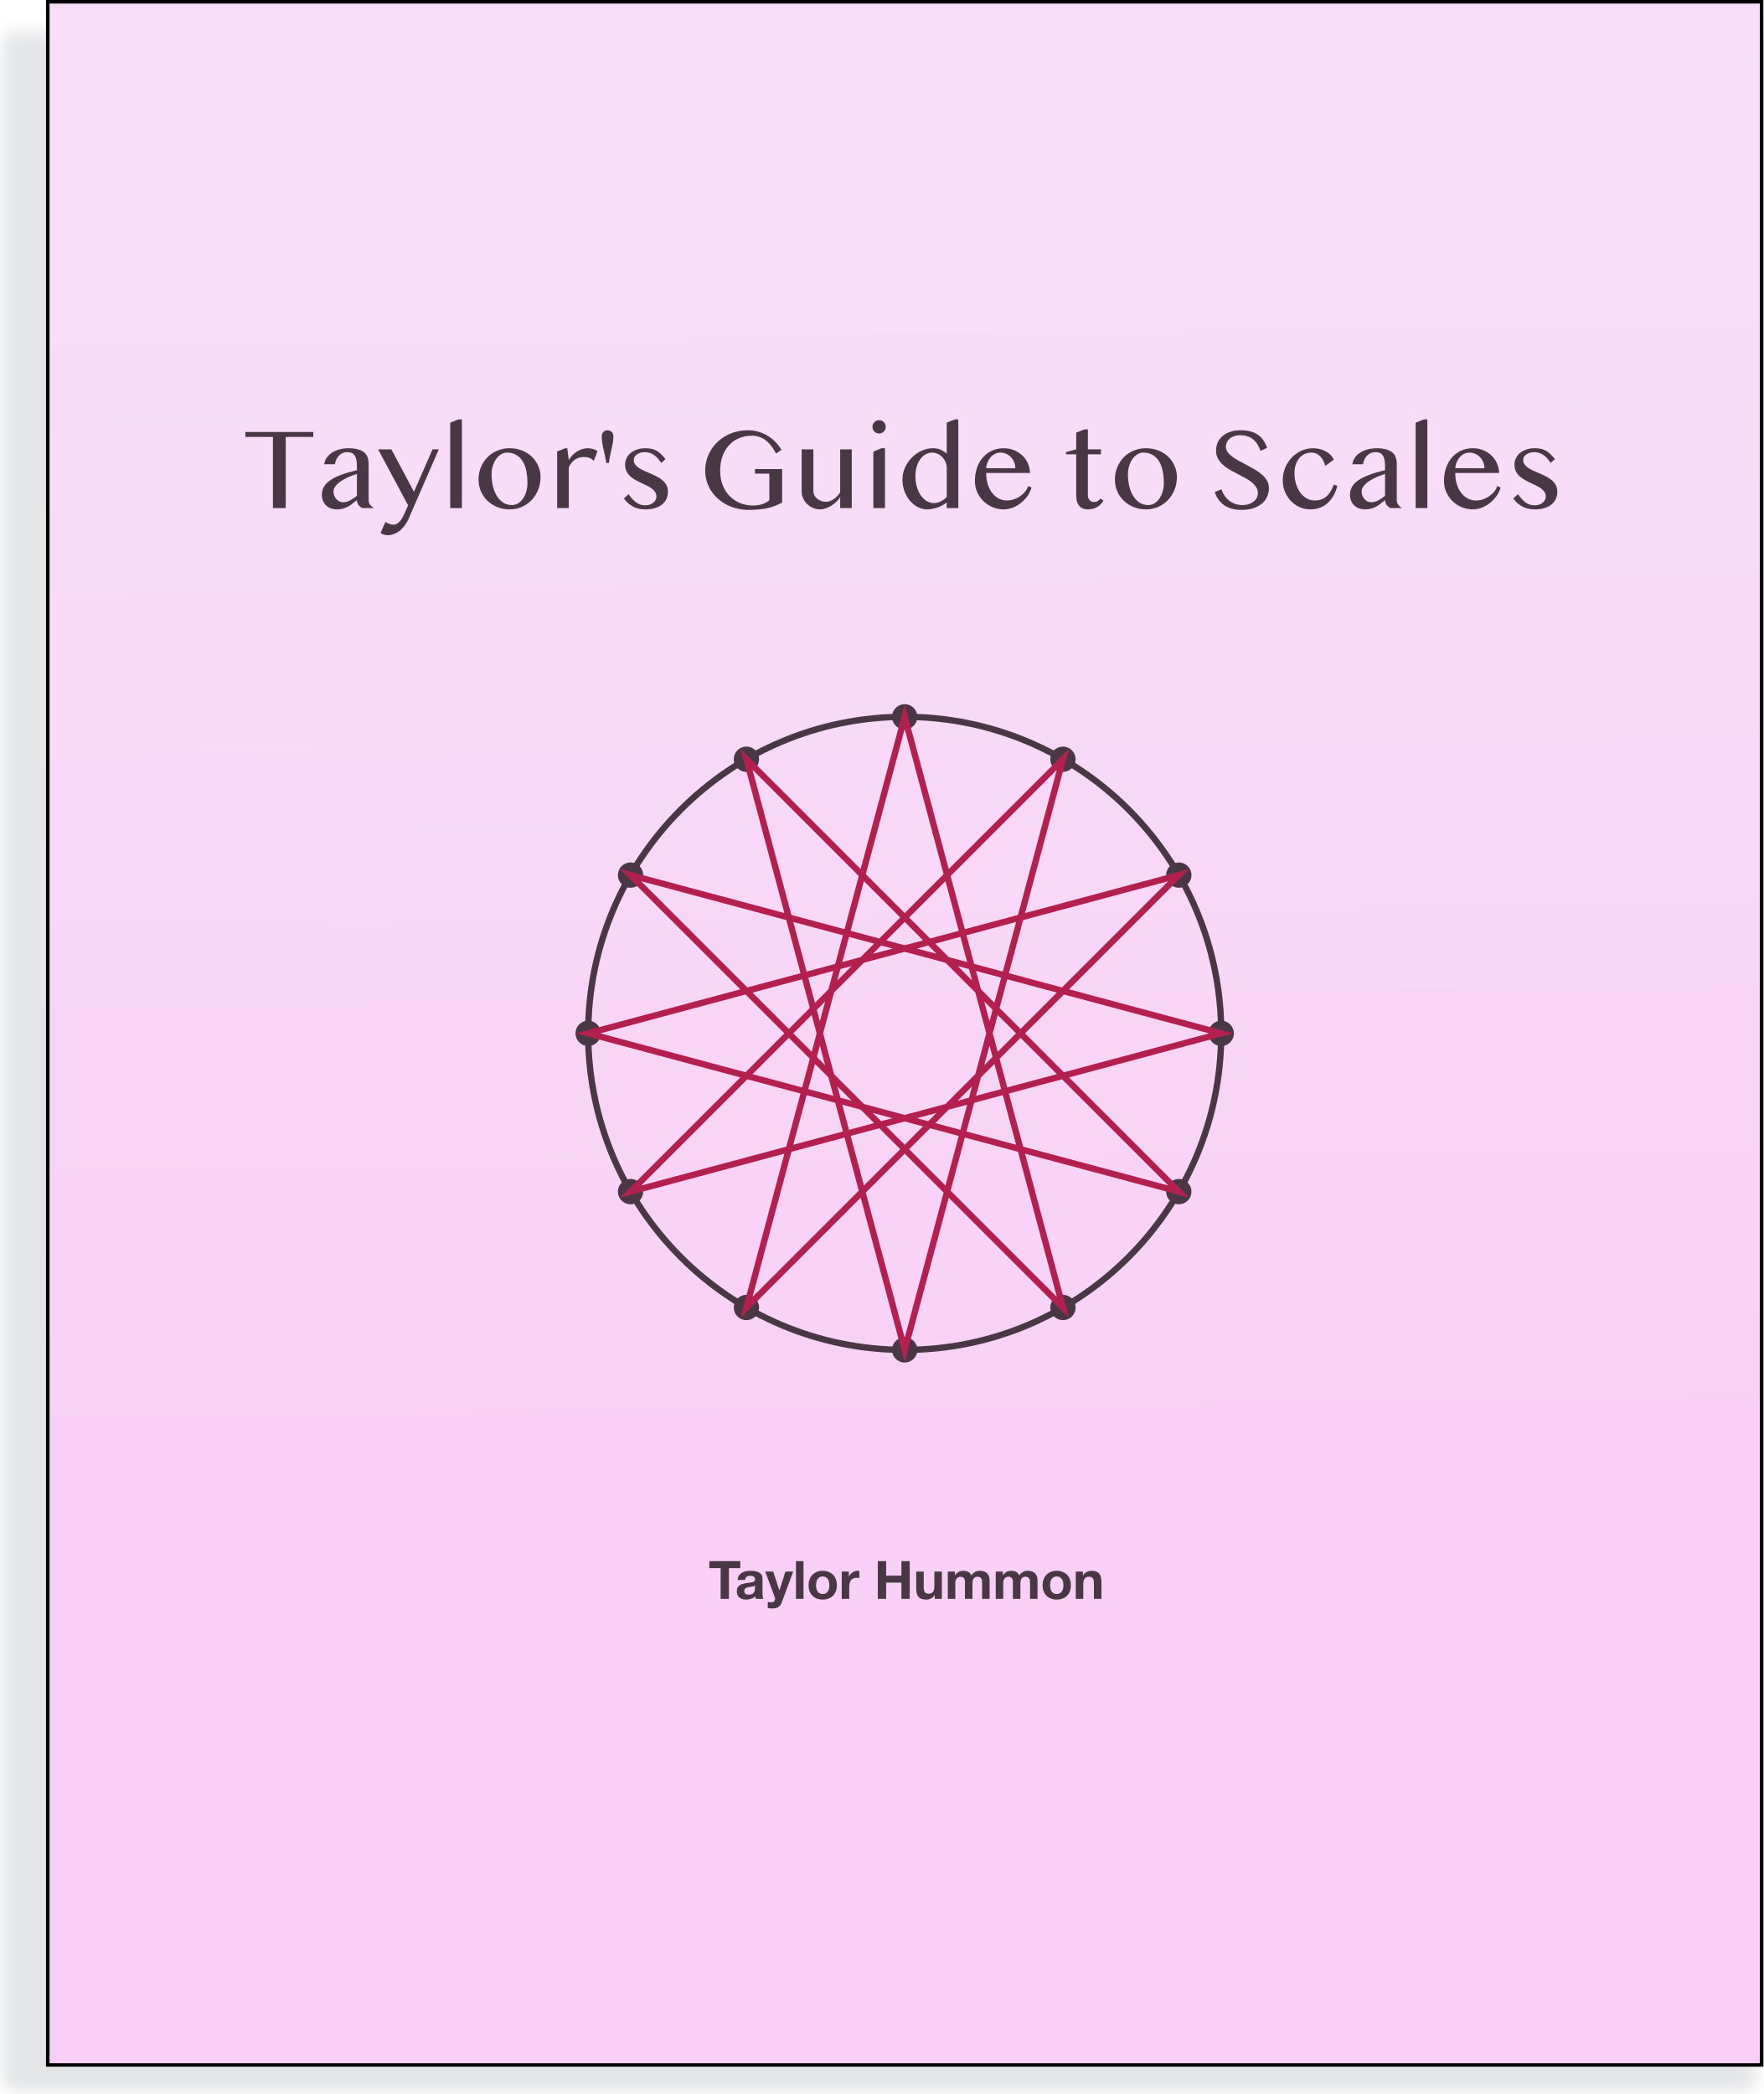
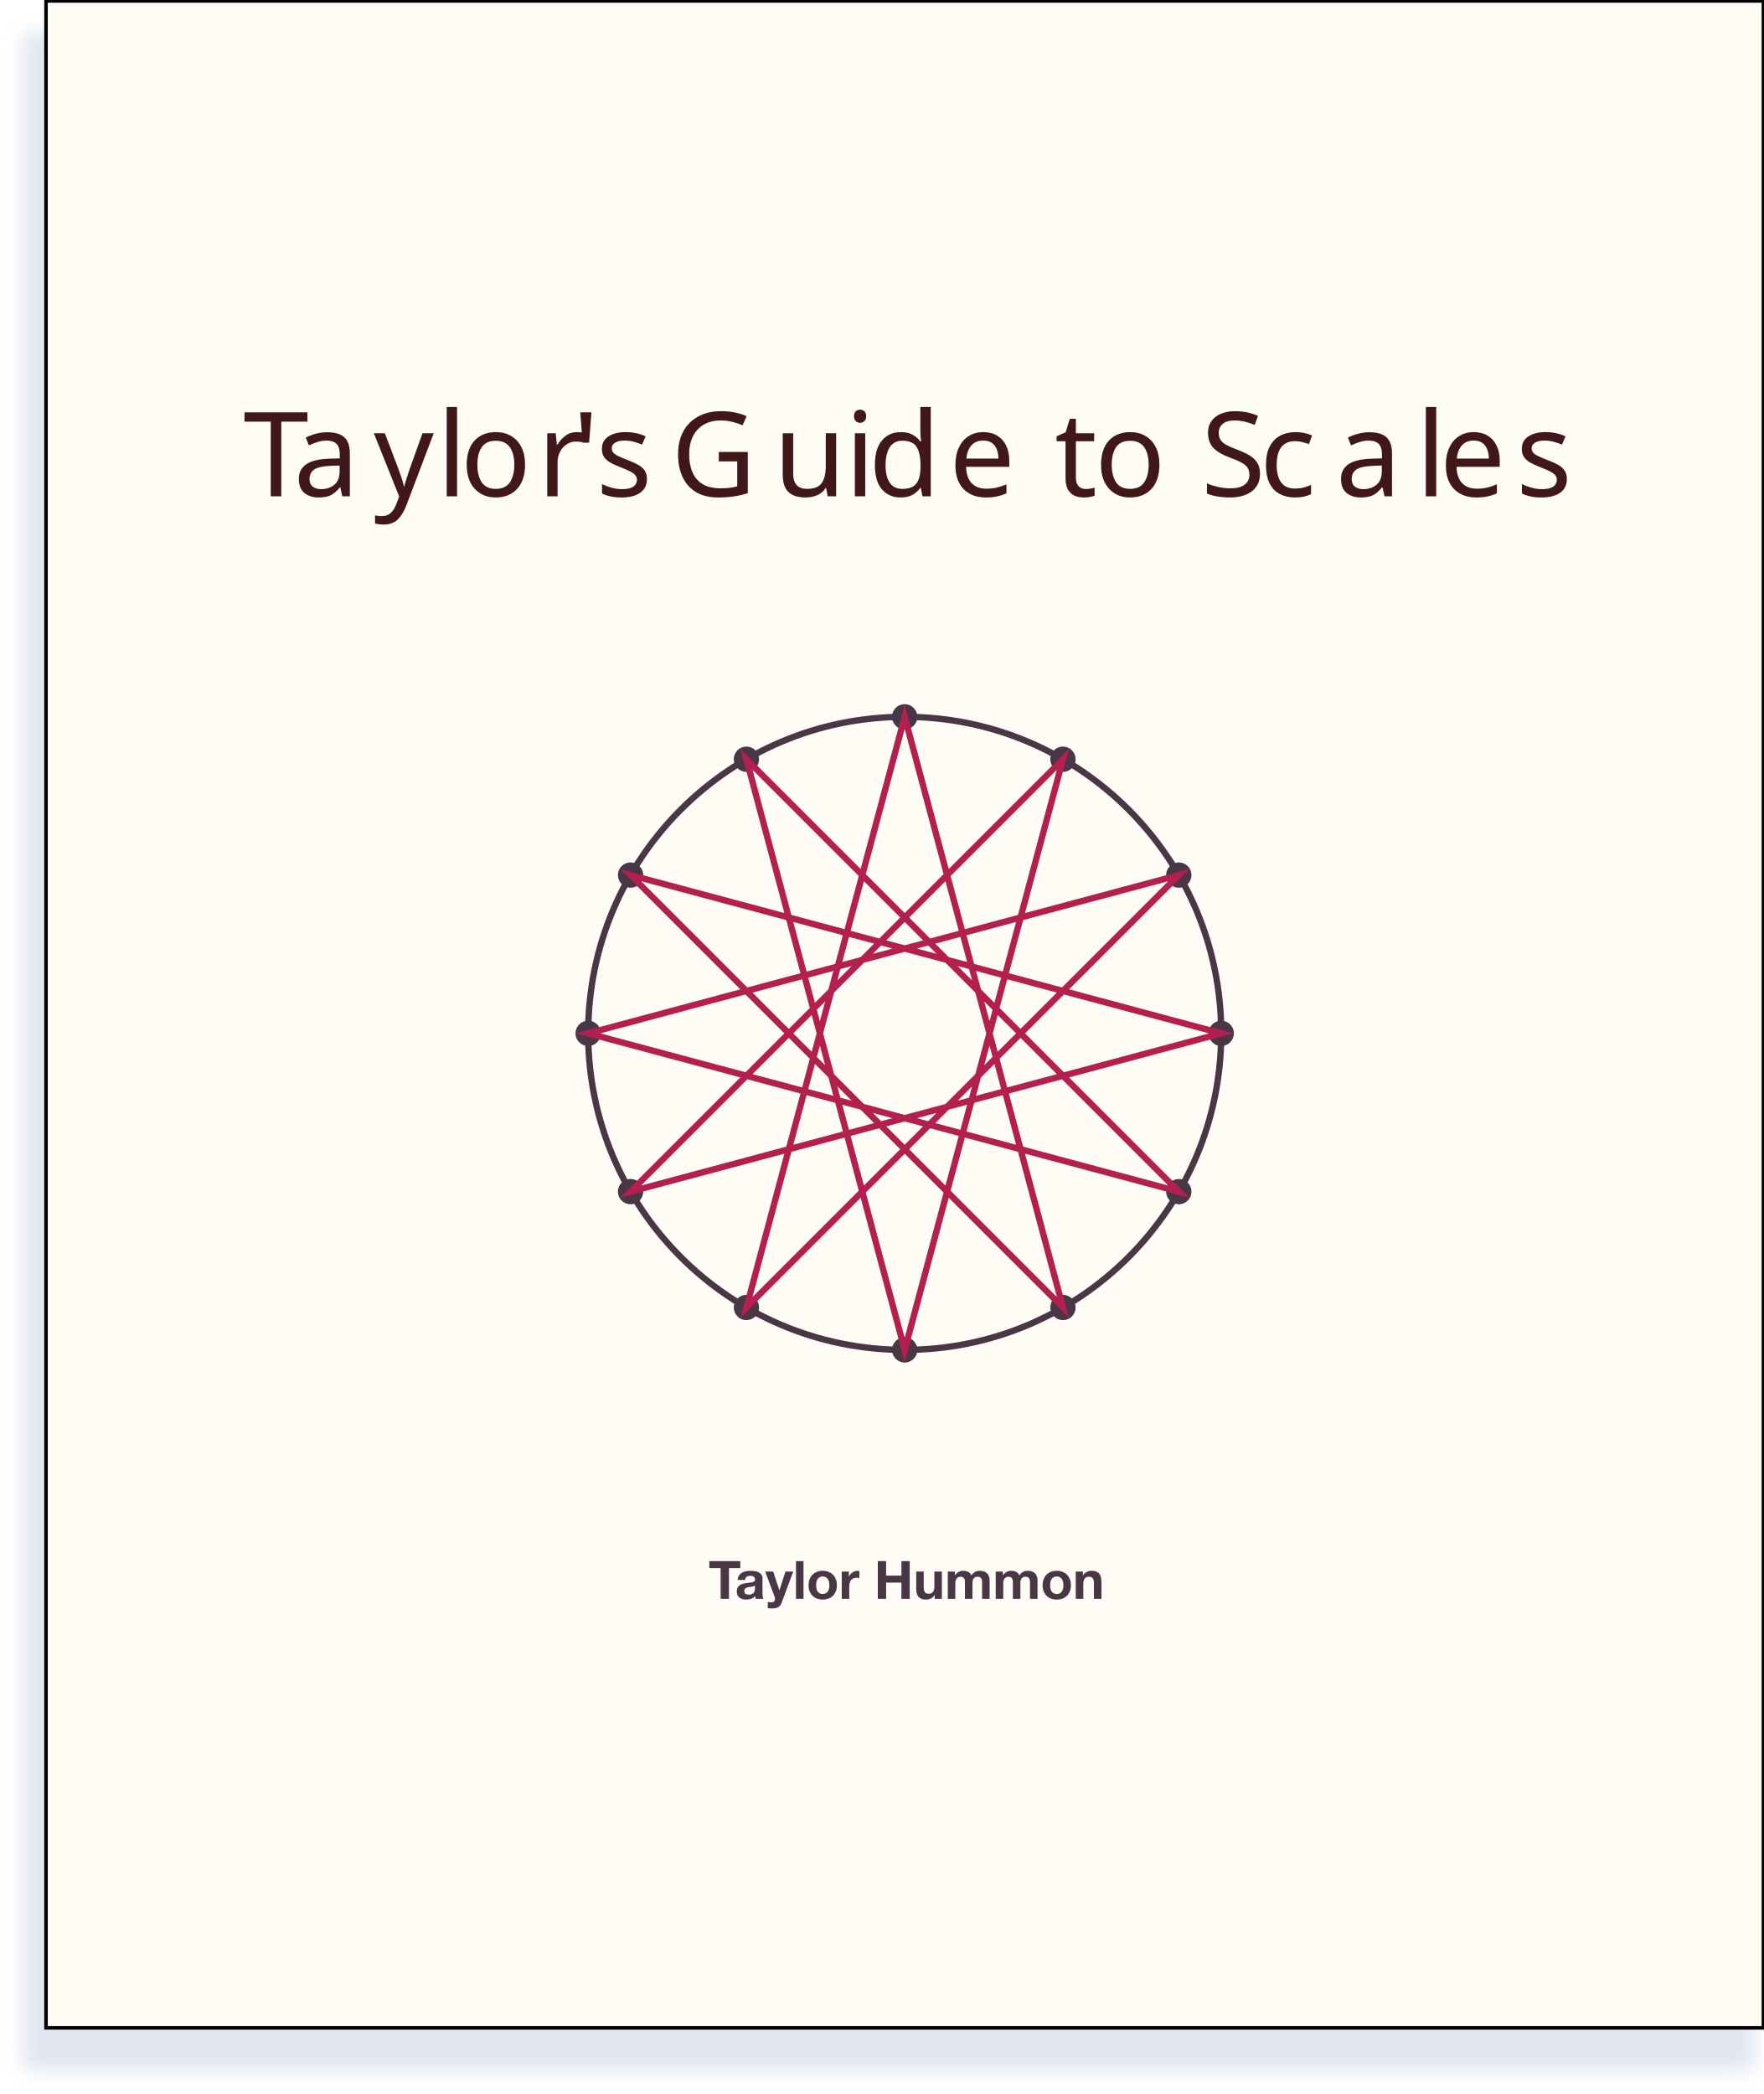
<svg xmlns="http://www.w3.org/2000/svg" xmlns:xlink="http://www.w3.org/1999/xlink" width="400" height="475" viewBox="0 0 400 475" id="svg2" version="1.1" xml:space="preserve">
  <defs id="defs4">
    <linearGradient id="linearGradient1">
-       <stop style="stop-color:#f8cff7;stop-opacity:1;" offset="0.088" id="stop1" />
+       <stop style="stop-color:#f8efcf;stop-opacity:1;" offset="0.088" id="stop1" />
      <stop style="stop-color:#f8def8;stop-opacity:1;" offset="0.84" id="stop2" />
    </linearGradient>
    <filter style="color-interpolation-filters:sRGB" id="filter8603" x="-0.013" width="1.026" y="-0.011" height="1.022">
      <feGaussianBlur stdDeviation="2.165" id="feGaussianBlur8605" />
    </filter>
    <linearGradient xlink:href="#linearGradient1" id="linearGradient2" x1="-406.163" y1="496.738" x2="-411.297" y2="123.239" gradientUnits="userSpaceOnUse" spreadMethod="pad" gradientTransform="translate(615.9134,-116.7448)" />
  </defs>
-   <rect y="7.316" x="-1.1132812e-06" height="467.684" width="398.132" id="rect4502" style="color:#000000;clip-rule:nonzero;display:inline;overflow:visible;visibility:visible;isolation:auto;mix-blend-mode:normal;color-interpolation:sRGB;color-interpolation-filters:linearRGB;solid-color:#000000;solid-opacity:1;fill:#e4e5e7;fill-opacity:1;fill-rule:nonzero;stroke:none;stroke-width:2;stroke-linecap:butt;stroke-linejoin:miter;stroke-miterlimit:4;stroke-dasharray:none;stroke-dashoffset:0;stroke-opacity:1;filter:url(#filter8603);color-rendering:auto;image-rendering:auto;shape-rendering:auto;text-rendering:auto;enable-background:accumulate" ry="2.232" />
-   <rect y="0.216" x="10.435" height="468.381" width="389.164" id="rect4504" style="color:#000000;clip-rule:nonzero;display:inline;overflow:visible;visibility:visible;isolation:auto;mix-blend-mode:normal;color-interpolation:sRGB;color-interpolation-filters:linearRGB;solid-color:#000000;solid-opacity:1;fill:url(#linearGradient2);fill-opacity:1;fill-rule:nonzero;stroke:none;stroke-width:0.8;stroke-linecap:butt;stroke-linejoin:miter;stroke-miterlimit:4;stroke-dasharray:none;stroke-dashoffset:0;stroke-opacity:1;color-rendering:auto;image-rendering:auto;shape-rendering:auto;text-rendering:auto;enable-background:accumulate" />
+   <rect y="7.316" x="-1.1132812e-06" height="467.684" width="398.132" id="rect4502" style="color:#000000;clip-rule:nonzero;display:inline;overflow:visible;visibility:visible;isolation:auto;mix-blend-mode:normal;color-interpolation:sRGB;color-interpolation-filters:linearRGB;solid-color:#000000;solid-opacity:1;fill:#e1e6f1;fill-opacity:1;fill-rule:nonzero;stroke:none;stroke-width:2;stroke-linecap:butt;stroke-linejoin:miter;stroke-miterlimit:4;stroke-dasharray:none;stroke-dashoffset:0;stroke-opacity:1;filter:url(#filter8603);color-rendering:auto;image-rendering:auto;shape-rendering:auto;text-rendering:auto;enable-background:accumulate" ry="2.232" transform="matrix(0.9872837,0,0,0.9891337,5.128839,0.02304565)" />
+   <rect y="0.216" x="10.435" height="459.784" width="389.565" id="rect4504" style="color:#000000;clip-rule:nonzero;display:inline;overflow:visible;visibility:visible;isolation:auto;mix-blend-mode:normal;color-interpolation:sRGB;color-interpolation-filters:linearRGB;solid-color:#000000;solid-opacity:1;fill:#fffbf5;fill-opacity:1;fill-rule:nonzero;stroke:#000000;stroke-width:0.8;stroke-linecap:butt;stroke-linejoin:miter;stroke-miterlimit:4;stroke-dasharray:none;stroke-dashoffset:0;stroke-opacity:1;color-rendering:auto;image-rendering:auto;shape-rendering:auto;text-rendering:auto;enable-background:accumulate" />
  <g aria-label="Taylor Hummon" style="font-style:normal;font-variant:normal;font-weight:normal;font-stretch:normal;font-size:9.6px;line-height:0%;font-family:'Latin Modern Sans';-inkscape-font-specification:'Latin Modern Sans, Normal';text-align:start;letter-spacing:0px;word-spacing:0px;writing-mode:lr-tb;text-anchor:start;fill:#493746;fill-opacity:1;stroke:none;stroke-width:0.8px;stroke-linecap:butt;stroke-linejoin:miter;stroke-opacity:1" id="text4508" transform="translate(558.7186,20.17611)">
    <path style="font-weight:bold;font-size:12px;line-height:1.25;font-family:'Helvetica Neue';-inkscape-font-specification:'Helvetica Neue, Bold'" d="m -395.249,335.53 v 6.984 h 1.884 v -6.984 h 2.568 v -1.584 h -7.02 v 1.584 z m 3.852,2.688 q 0.036,-0.6 0.3,-0.996 0.264,-0.396 0.672,-0.636 0.408,-0.24 0.912,-0.336 0.516,-0.108 1.032,-0.108 0.468,0 0.948,0.072 0.48,0.06 0.876,0.252 0.396,0.192 0.648,0.54 0.252,0.336 0.252,0.9 v 3.228 q 0,0.42 0.048,0.804 0.048,0.384 0.168,0.576 h -1.728 q -0.048,-0.144 -0.084,-0.288 -0.024,-0.156 -0.036,-0.312 -0.408,0.42 -0.96,0.588 -0.552,0.168 -1.128,0.168 -0.444,0 -0.828,-0.108 -0.384,-0.108 -0.672,-0.336 -0.288,-0.228 -0.456,-0.576 -0.156,-0.348 -0.156,-0.828 0,-0.528 0.18,-0.864 0.192,-0.348 0.48,-0.552 0.3,-0.204 0.672,-0.3 0.384,-0.108 0.768,-0.168 0.384,-0.06 0.756,-0.096 0.372,-0.036 0.66,-0.108 0.288,-0.072 0.456,-0.204 0.168,-0.144 0.156,-0.408 0,-0.276 -0.096,-0.432 -0.084,-0.168 -0.24,-0.252 -0.144,-0.096 -0.348,-0.12 -0.192,-0.036 -0.42,-0.036 -0.504,0 -0.792,0.216 -0.288,0.216 -0.336,0.72 z m 3.936,1.26 q -0.108,0.096 -0.276,0.156 -0.156,0.048 -0.348,0.084 -0.18,0.036 -0.384,0.06 -0.204,0.024 -0.408,0.06 -0.192,0.036 -0.384,0.096 -0.18,0.06 -0.324,0.168 -0.132,0.096 -0.216,0.252 -0.084,0.156 -0.084,0.396 0,0.228 0.084,0.384 0.084,0.156 0.228,0.252 0.144,0.084 0.336,0.12 0.192,0.036 0.396,0.036 0.504,0 0.78,-0.168 0.276,-0.168 0.408,-0.396 0.132,-0.24 0.156,-0.48 0.036,-0.24 0.036,-0.384 z m 6.084,3.804 2.592,-6.972 h -1.764 l -1.356,4.248 h -0.024 l -1.404,-4.248 h -1.812 l 2.172,5.82 q 0.072,0.18 0.072,0.384 0,0.276 -0.168,0.504 -0.156,0.228 -0.492,0.264 -0.252,0.012 -0.504,-0.012 -0.252,-0.024 -0.492,-0.048 v 1.404 q 0.264,0.024 0.516,0.036 0.264,0.024 0.528,0.024 0.876,0 1.368,-0.324 0.492,-0.324 0.768,-1.08 z m 3.216,-9.336 v 8.568 h 1.704 v -8.568 z m 4.56,5.472 q 0,-0.372 0.072,-0.732 0.072,-0.36 0.24,-0.636 0.18,-0.276 0.468,-0.444 0.288,-0.18 0.72,-0.18 0.432,0 0.72,0.18 0.3,0.168 0.468,0.444 0.18,0.276 0.252,0.636 0.072,0.36 0.072,0.732 0,0.372 -0.072,0.732 -0.072,0.348 -0.252,0.636 -0.168,0.276 -0.468,0.444 -0.288,0.168 -0.72,0.168 -0.432,0 -0.72,-0.168 -0.288,-0.168 -0.468,-0.444 -0.168,-0.288 -0.24,-0.636 -0.072,-0.36 -0.072,-0.732 z m -1.704,0 q 0,0.744 0.228,1.344 0.228,0.6 0.648,1.032 0.42,0.42 1.008,0.648 0.588,0.228 1.32,0.228 0.732,0 1.32,-0.228 0.6,-0.228 1.02,-0.648 0.42,-0.432 0.648,-1.032 0.228,-0.6 0.228,-1.344 0,-0.744 -0.228,-1.344 -0.228,-0.612 -0.648,-1.032 -0.42,-0.432 -1.02,-0.66 -0.588,-0.24 -1.32,-0.24 -0.732,0 -1.32,0.24 -0.588,0.228 -1.008,0.66 -0.42,0.42 -0.648,1.032 -0.228,0.6 -0.228,1.344 z m 7.524,-3.108 v 6.204 h 1.704 v -2.796 q 0,-0.42 0.084,-0.78 0.084,-0.36 0.276,-0.624 0.204,-0.276 0.528,-0.432 0.324,-0.156 0.792,-0.156 0.156,0 0.324,0.024 0.168,0.012 0.288,0.036 v -1.584 q -0.204,-0.06 -0.372,-0.06 -0.324,0 -0.624,0.096 -0.3,0.096 -0.564,0.276 -0.264,0.168 -0.468,0.42 -0.204,0.24 -0.324,0.528 h -0.024 v -1.152 z m 8.184,-2.364 v 8.568 h 1.884 v -3.696 h 3.468 v 3.696 h 1.884 v -8.568 h -1.884 v 3.288 h -3.468 v -3.288 z m 14.532,8.568 v -6.204 h -1.704 v 3.252 q 0,0.948 -0.312,1.368 -0.312,0.408 -1.008,0.408 -0.612,0 -0.852,-0.372 -0.24,-0.384 -0.24,-1.152 v -3.504 h -1.704 v 3.816 q 0,0.576 0.096,1.056 0.108,0.468 0.36,0.804 0.252,0.324 0.684,0.504 0.444,0.18 1.128,0.18 0.54,0 1.056,-0.24 0.516,-0.24 0.84,-0.78 h 0.036 v 0.864 z m 1.344,-6.204 v 6.204 h 1.704 v -3.6 q 0,-0.456 0.132,-0.732 0.132,-0.288 0.312,-0.432 0.192,-0.156 0.384,-0.204 0.204,-0.06 0.324,-0.06 0.408,0 0.612,0.144 0.216,0.132 0.3,0.36 0.096,0.228 0.108,0.504 0.012,0.264 0.012,0.54 v 3.48 h 1.704 v -3.456 q 0,-0.288 0.036,-0.564 0.048,-0.288 0.168,-0.504 0.132,-0.228 0.348,-0.36 0.228,-0.144 0.588,-0.144 0.36,0 0.564,0.12 0.216,0.12 0.324,0.324 0.108,0.204 0.132,0.48 0.024,0.276 0.024,0.588 v 3.516 h 1.704 v -4.152 q 0,-0.6 -0.168,-1.02 -0.168,-0.432 -0.468,-0.696 -0.3,-0.264 -0.72,-0.384 -0.42,-0.12 -0.912,-0.12 -0.648,0 -1.128,0.312 -0.468,0.312 -0.744,0.72 -0.252,-0.576 -0.744,-0.804 -0.48,-0.228 -1.068,-0.228 -0.612,0 -1.092,0.264 -0.468,0.264 -0.804,0.744 h -0.024 v -0.84 z m 10.872,0 v 6.204 h 1.704 v -3.6 q 0,-0.456 0.132,-0.732 0.132,-0.288 0.312,-0.432 0.192,-0.156 0.384,-0.204 0.204,-0.06 0.324,-0.06 0.408,0 0.612,0.144 0.216,0.132 0.3,0.36 0.096,0.228 0.108,0.504 0.012,0.264 0.012,0.54 v 3.48 h 1.704 v -3.456 q 0,-0.288 0.036,-0.564 0.048,-0.288 0.168,-0.504 0.132,-0.228 0.348,-0.36 0.228,-0.144 0.588,-0.144 0.36,0 0.564,0.12 0.216,0.12 0.324,0.324 0.108,0.204 0.132,0.48 0.024,0.276 0.024,0.588 v 3.516 h 1.704 v -4.152 q 0,-0.6 -0.168,-1.02 -0.168,-0.432 -0.468,-0.696 -0.3,-0.264 -0.72,-0.384 -0.42,-0.12 -0.912,-0.12 -0.648,0 -1.128,0.312 -0.468,0.312 -0.744,0.72 -0.252,-0.576 -0.744,-0.804 -0.48,-0.228 -1.068,-0.228 -0.612,0 -1.092,0.264 -0.468,0.264 -0.804,0.744 h -0.024 v -0.84 z m 12.336,3.108 q 0,-0.372 0.072,-0.732 0.072,-0.36 0.24,-0.636 0.18,-0.276 0.468,-0.444 0.288,-0.18 0.72,-0.18 0.432,0 0.72,0.18 0.3,0.168 0.468,0.444 0.18,0.276 0.252,0.636 0.072,0.36 0.072,0.732 0,0.372 -0.072,0.732 -0.072,0.348 -0.252,0.636 -0.168,0.276 -0.468,0.444 -0.288,0.168 -0.72,0.168 -0.432,0 -0.72,-0.168 -0.288,-0.168 -0.468,-0.444 -0.168,-0.288 -0.24,-0.636 -0.072,-0.36 -0.072,-0.732 z m -1.704,0 q 0,0.744 0.228,1.344 0.228,0.6 0.648,1.032 0.42,0.42 1.008,0.648 0.588,0.228 1.32,0.228 0.732,0 1.32,-0.228 0.6,-0.228 1.02,-0.648 0.42,-0.432 0.648,-1.032 0.228,-0.6 0.228,-1.344 0,-0.744 -0.228,-1.344 -0.228,-0.612 -0.648,-1.032 -0.42,-0.432 -1.02,-0.66 -0.588,-0.24 -1.32,-0.24 -0.732,0 -1.32,0.24 -0.588,0.228 -1.008,0.66 -0.42,0.42 -0.648,1.032 -0.228,0.6 -0.228,1.344 z m 7.524,-3.108 v 6.204 h 1.704 v -3.252 q 0,-0.948 0.312,-1.356 0.312,-0.42 1.008,-0.42 0.612,0 0.852,0.384 0.24,0.372 0.24,1.14 v 3.504 h 1.704 v -3.816 q 0,-0.576 -0.108,-1.044 -0.096,-0.48 -0.348,-0.804 -0.252,-0.336 -0.696,-0.516 -0.432,-0.192 -1.116,-0.192 -0.54,0 -1.056,0.252 -0.516,0.24 -0.84,0.78 h -0.036 v -0.864 z" id="text3890" aria-label="Taylor Hummon" />
  </g>
-   <rect y="0.402" x="10.836" height="468.008" width="388.764" id="rect4930" style="color:#000000;clip-rule:nonzero;display:inline;overflow:visible;visibility:visible;isolation:auto;mix-blend-mode:normal;color-interpolation:sRGB;color-interpolation-filters:linearRGB;solid-color:#000000;solid-opacity:1;fill:none;fill-opacity:1;fill-rule:nonzero;stroke:#000000;stroke-width:0.8;stroke-linecap:butt;stroke-linejoin:miter;stroke-miterlimit:4;stroke-dasharray:none;stroke-dashoffset:0;stroke-opacity:1;color-rendering:auto;image-rendering:auto;shape-rendering:auto;text-rendering:auto;enable-background:accumulate" />
  <circle style="fill:#493746;fill-opacity:1;stroke:none;stroke-width:0.639;stroke-dasharray:none;stroke-opacity:1" id="circle4" cx="277.018" cy="234.406" r="2.872" />
  <circle style="fill:#493746;fill-opacity:1;stroke:none;stroke-width:0.639;stroke-dasharray:none;stroke-opacity:1" id="circle6" cx="240.31" cy="103.951" r="2.872" transform="rotate(15)" />
  <circle style="fill:#493746;fill-opacity:1;stroke:none;stroke-width:0.639;stroke-dasharray:none;stroke-opacity:1" id="circle7" cx="205.217" cy="306.207" r="2.872" />
  <circle style="fill:#493746;fill-opacity:1;stroke:none;stroke-width:0.639;stroke-dasharray:none;stroke-opacity:1" id="circle8" cx="133.417" cy="234.406" r="2.872" />
  <circle style="fill:#493746;fill-opacity:1;stroke:none;stroke-width:0.639;stroke-dasharray:none;stroke-opacity:1" id="circle10" cx="366.727" cy="100.393" r="2.872" transform="rotate(30)" />
  <circle style="fill:#493746;fill-opacity:1;stroke:none;stroke-width:0.639;stroke-dasharray:none;stroke-opacity:1" id="circle11" cx="294.927" cy="28.593" r="2.872" transform="rotate(30)" />
  <circle style="fill:#493746;fill-opacity:1;stroke:none;stroke-width:0.639;stroke-dasharray:none;stroke-opacity:1" id="circle12" cx="294.927" cy="172.194" r="2.872" transform="rotate(30)" />
  <circle style="fill:#493746;fill-opacity:1;stroke:none;stroke-width:0.639;stroke-dasharray:none;stroke-opacity:1" id="circle13" cx="223.126" cy="100.393" r="2.872" transform="rotate(30)" />
  <circle style="fill:#493746;fill-opacity:1;stroke:none;stroke-width:0.639;stroke-dasharray:none;stroke-opacity:1" id="circle15" cx="132.321" cy="305.611" r="2.872" transform="rotate(-30)" />
  <circle style="fill:#493746;fill-opacity:1;stroke:none;stroke-width:0.639;stroke-dasharray:none;stroke-opacity:1" id="circle16" cx="60.52" cy="233.81" r="2.872" transform="rotate(-30)" />
  <circle style="fill:#493746;fill-opacity:1;stroke:none;stroke-width:0.639;stroke-dasharray:none;stroke-opacity:1" id="circle17" cx="60.52" cy="377.411" r="2.872" transform="rotate(-30)" />
  <circle style="fill:#493746;fill-opacity:1;stroke:none;stroke-width:0.639;stroke-dasharray:none;stroke-opacity:1" id="circle18" cx="-11.28" cy="305.611" r="2.872" transform="rotate(-30)" />
  <circle style="fill:none;fill-opacity:0.995;stroke:#493746;stroke-width:1.436;stroke-dasharray:none;stroke-opacity:1" id="path7" cx="205.217" cy="234.406" r="71.8" />
  <path style="fill:none;fill-opacity:1;stroke:#b32050;stroke-width:1.436;stroke-opacity:1" d="m 205.217,162.606 -35.9,133.982 98.081,-98.081 -133.982,35.9 133.982,35.9 -98.081,-98.081 35.9,133.982 35.9,-133.982 -98.081,98.081 133.982,-35.9 -133.982,-35.9 98.081,98.081 z" id="path17" />
-   <path style="font-size:26.667px;font-family:'Myanmar MN';-inkscape-font-specification:'Myanmar MN';fill:#493746" d="m 71.066,97.993 v 1.12 H 64.816 V 115.258 H 61.912 V 99.113 h -6.25 v -1.12 z m 11.133,17.266 q -0.521,-0.26 -0.885,-0.729 -0.352,-0.482 -0.352,-1.094 -0.469,0.352 -0.924,0.729 -0.443,0.378 -0.977,0.69 -0.521,0.299 -1.172,0.495 -0.638,0.195 -1.484,0.195 -0.781,0 -1.419,-0.26 -0.625,-0.247 -1.068,-0.69 -0.43,-0.443 -0.677,-1.055 -0.234,-0.612 -0.234,-1.315 0,-0.859 0.339,-1.549 0.339,-0.69 0.924,-1.224 0.599,-0.547 1.38,-0.964 0.781,-0.43 1.667,-0.755 0.885,-0.339 1.823,-0.599 0.938,-0.26 1.823,-0.482 v -0.833 q 0,-0.911 -0.13,-1.536 -0.13,-0.625 -0.404,-1.003 -0.273,-0.391 -0.703,-0.547 -0.417,-0.169 -1.003,-0.169 -0.56,0 -1.029,0.221 -0.469,0.221 -0.833,0.599 -0.352,0.365 -0.586,0.872 -0.221,0.495 -0.299,1.055 H 73.553 q 0.104,-0.859 0.586,-1.536 0.495,-0.677 1.237,-1.133 0.742,-0.469 1.68,-0.716 0.951,-0.247 1.966,-0.247 1.302,0 2.188,0.26 0.885,0.247 1.419,0.703 0.534,0.456 0.755,1.12 0.234,0.651 0.234,1.445 v 8.229 q 0,0.612 0.352,1.094 0.365,0.469 0.885,0.729 z m -1.237,-7.76 q -0.573,0.182 -1.185,0.417 -0.612,0.234 -1.198,0.534 -0.586,0.286 -1.12,0.625 -0.534,0.339 -0.938,0.729 -0.404,0.391 -0.638,0.82 -0.234,0.43 -0.234,0.898 0,0.495 0.182,0.938 0.182,0.43 0.482,0.768 0.299,0.326 0.69,0.521 0.391,0.182 0.807,0.182 0.443,0 0.846,-0.117 0.404,-0.117 0.781,-0.312 0.378,-0.208 0.755,-0.469 0.378,-0.26 0.768,-0.56 z m 6.471,10.911 q 0.156,0.065 0.339,0.169 0.195,0.104 0.417,0.195 0.234,0.104 0.508,0.169 0.273,0.065 0.612,0.065 0.417,0 0.781,-0.234 0.365,-0.234 0.664,-0.586 0.299,-0.352 0.534,-0.768 0.234,-0.417 0.391,-0.781 l 0.898,-2.005 -6.81,-12.708 h 3.008 l 5.13,9.635 4.206,-9.635 h 1.419 l -6.81,15.677 q -0.43,0.977 -0.99,1.693 -0.547,0.716 -1.172,1.185 -0.625,0.469 -1.289,0.69 -0.664,0.234 -1.289,0.234 -0.469,0 -0.911,-0.143 -0.443,-0.143 -0.742,-0.378 z m 17.344,-3.151 h -2.656 V 95.883 l 1.888,-0.755 h 0.768 z m 10.82,0.286 q -1.536,0 -2.826,-0.534 -1.289,-0.534 -2.227,-1.445 -0.938,-0.924 -1.471,-2.148 -0.521,-1.237 -0.521,-2.643 0,-1.471 0.521,-2.76 0.534,-1.302 1.471,-2.266 0.938,-0.964 2.227,-1.51 1.289,-0.56 2.826,-0.56 1.523,0 2.799,0.508 1.289,0.508 2.227,1.393 0.938,0.885 1.458,2.083 0.534,1.185 0.534,2.552 0,1.51 -0.534,2.852 -0.521,1.328 -1.458,2.331 -0.938,0.99 -2.227,1.576 -1.276,0.573 -2.799,0.573 z m 0.508,-0.977 q 0.781,0 1.432,-0.404 0.651,-0.404 1.12,-1.081 0.469,-0.69 0.729,-1.589 0.26,-0.898 0.26,-1.901 0,-1.445 -0.247,-2.708 -0.247,-1.263 -0.807,-2.201 -0.56,-0.938 -1.458,-1.471 -0.898,-0.547 -2.188,-0.547 -0.664,0 -1.289,0.391 -0.625,0.378 -1.107,1.042 -0.469,0.664 -0.755,1.562 -0.286,0.885 -0.286,1.888 0,1.458 0.299,2.734 0.312,1.276 0.898,2.227 0.599,0.951 1.445,1.51 0.859,0.547 1.953,0.547 z m 12.161,-12.891 h 0.404 l 0.352,2.721 q 0.312,-0.599 0.781,-1.094 0.469,-0.495 1.029,-0.859 0.573,-0.365 1.198,-0.56 0.638,-0.208 1.289,-0.208 0.586,0 1.146,0.156 0.573,0.156 1.068,0.495 l -0.833,2.227 q -0.26,-0.286 -0.547,-0.456 -0.286,-0.182 -0.586,-0.273 -0.299,-0.104 -0.612,-0.13 -0.312,-0.026 -0.625,-0.026 -0.495,0 -0.977,0.143 -0.469,0.143 -0.898,0.43 -0.43,0.273 -0.794,0.716 -0.365,0.43 -0.638,1.016 v 9.284 h -2.643 v -12.852 z m 9.245,3.333 q -0.117,-0.951 -0.299,-1.719 -0.169,-0.781 -0.339,-1.484 -0.156,-0.716 -0.273,-1.406 -0.104,-0.69 -0.104,-1.484 0,-0.273 0.104,-0.508 0.104,-0.247 0.273,-0.417 0.182,-0.182 0.417,-0.286 0.247,-0.104 0.521,-0.104 0.56,0 0.938,0.378 0.391,0.378 0.391,0.938 0,0.794 -0.117,1.484 -0.117,0.69 -0.286,1.406 -0.156,0.703 -0.326,1.484 -0.169,0.768 -0.286,1.719 z m 8.919,9.609 q 0.534,0 0.99,-0.156 0.456,-0.169 0.781,-0.443 0.339,-0.273 0.521,-0.625 0.182,-0.365 0.182,-0.742 0,-0.612 -0.312,-1.068 -0.299,-0.456 -0.807,-0.807 -0.495,-0.365 -1.133,-0.664 -0.638,-0.299 -1.302,-0.612 -0.664,-0.326 -1.302,-0.677 -0.638,-0.365 -1.146,-0.846 -0.495,-0.482 -0.807,-1.107 -0.299,-0.638 -0.299,-1.484 0,-0.794 0.339,-1.471 0.339,-0.69 0.938,-1.185 0.612,-0.495 1.445,-0.768 0.833,-0.286 1.823,-0.286 0.664,0 1.237,0.091 0.573,0.091 1.12,0.352 0.56,0.26 1.107,0.755 0.547,0.482 1.159,1.263 l -0.977,0.872 q -0.755,-1.237 -1.693,-1.836 -0.924,-0.612 -1.979,-0.612 -0.573,0 -1.042,0.143 -0.469,0.13 -0.807,0.378 -0.326,0.234 -0.521,0.56 -0.182,0.326 -0.182,0.69 0,0.599 0.326,1.042 0.339,0.443 0.885,0.807 0.547,0.352 1.237,0.651 0.703,0.299 1.419,0.612 0.729,0.312 1.419,0.677 0.703,0.365 1.25,0.846 0.547,0.469 0.872,1.094 0.339,0.625 0.339,1.458 0,0.846 -0.312,1.589 -0.312,0.729 -0.951,1.276 -0.625,0.534 -1.576,0.846 -0.951,0.312 -2.24,0.312 -0.586,0 -1.211,-0.091 -0.612,-0.091 -1.237,-0.352 -0.625,-0.273 -1.25,-0.755 -0.625,-0.482 -1.224,-1.263 l 1.081,-0.977 q 0.482,0.677 0.924,1.159 0.443,0.469 0.898,0.781 0.469,0.299 0.951,0.443 0.495,0.13 1.068,0.13 z M 170.545,98.839 q -1.562,0 -2.891,0.56 -1.315,0.547 -2.279,1.589 -0.951,1.029 -1.484,2.5 -0.534,1.458 -0.534,3.268 0,1.823 0.573,3.294 0.586,1.458 1.589,2.487 1.016,1.029 2.383,1.589 1.367,0.547 2.93,0.547 1.133,0 2.044,-0.299 0.911,-0.312 1.641,-0.885 v -6.055 h -3.268 v -1.029 h 6.172 v 7.591 q -0.755,0.404 -1.523,0.716 -0.768,0.312 -1.667,0.521 -0.885,0.208 -1.953,0.312 -1.068,0.117 -2.422,0.117 -1.432,0 -2.721,-0.326 -1.289,-0.312 -2.396,-0.898 -1.094,-0.586 -1.979,-1.393 -0.885,-0.82 -1.51,-1.81 -0.612,-0.99 -0.951,-2.122 -0.339,-1.133 -0.339,-2.357 0,-1.211 0.312,-2.357 0.326,-1.159 0.924,-2.174 0.599,-1.029 1.458,-1.875 0.859,-0.846 1.94,-1.458 1.081,-0.612 2.357,-0.951 1.276,-0.339 2.708,-0.339 1.367,0 2.526,0.378 1.172,0.365 2.122,0.977 0.964,0.612 1.706,1.419 0.742,0.794 1.276,1.667 l -1.25,0.833 q -1.094,-2.096 -2.435,-3.06 -1.328,-0.977 -3.06,-0.977 z m 13.958,3.086 v 9.492 q 0,0.495 0.221,0.938 0.234,0.443 0.638,0.768 0.404,0.326 0.924,0.521 0.534,0.182 1.146,0.182 0.391,0 0.833,-0.169 0.456,-0.169 0.885,-0.456 0.43,-0.299 0.794,-0.69 0.378,-0.404 0.638,-0.846 v -9.74 h 2.63 v 13.333 h -2.63 v -2.5 q -0.352,0.573 -0.885,1.081 -0.521,0.508 -1.133,0.885 -0.612,0.378 -1.263,0.599 -0.651,0.221 -1.237,0.221 -0.872,0 -1.641,-0.326 -0.768,-0.326 -1.341,-0.885 -0.573,-0.56 -0.911,-1.315 -0.326,-0.755 -0.326,-1.602 v -9.492 z m 13.607,0.508 1.862,-0.755 h 0.768 v 13.581 h -2.63 z m -0.208,-5.612 q 0,-0.312 0.117,-0.586 0.117,-0.273 0.326,-0.482 0.208,-0.208 0.482,-0.326 0.273,-0.117 0.586,-0.117 0.312,0 0.586,0.117 0.273,0.117 0.482,0.326 0.208,0.208 0.326,0.482 0.117,0.273 0.117,0.586 0,0.312 -0.117,0.586 -0.117,0.273 -0.326,0.482 -0.208,0.208 -0.482,0.326 -0.273,0.117 -0.586,0.117 -0.312,0 -0.586,-0.117 -0.273,-0.117 -0.482,-0.326 -0.208,-0.208 -0.326,-0.482 -0.117,-0.273 -0.117,-0.586 z m 16.849,17.148 q -0.456,0.365 -0.99,0.664 -0.534,0.286 -1.12,0.495 -0.573,0.195 -1.159,0.299 -0.586,0.117 -1.146,0.117 -1.172,0 -2.201,-0.547 -1.016,-0.547 -1.784,-1.471 -0.755,-0.924 -1.198,-2.148 -0.443,-1.237 -0.443,-2.604 0,-1.354 0.547,-2.63 0.56,-1.276 1.51,-2.266 0.951,-1.003 2.214,-1.602 1.276,-0.599 2.721,-0.599 0.977,0 1.693,0.339 0.729,0.339 1.354,0.898 v -7.031 l 1.862,-0.755 h 0.768 v 20.13 h -2.63 z m 0,-7.799 q 0,-0.781 -0.299,-1.419 -0.286,-0.651 -0.755,-1.107 -0.469,-0.469 -1.068,-0.716 -0.586,-0.26 -1.185,-0.26 -0.794,0 -1.484,0.391 -0.69,0.391 -1.211,1.107 -0.508,0.703 -0.807,1.693 -0.299,0.977 -0.299,2.161 0,1.276 0.326,2.383 0.326,1.107 0.885,1.94 0.573,0.82 1.328,1.302 0.768,0.469 1.641,0.469 0.417,0 0.833,-0.104 0.43,-0.117 0.807,-0.299 0.378,-0.195 0.703,-0.443 0.339,-0.247 0.586,-0.521 z m 12.93,9.375 q -1.354,0 -2.552,-0.508 -1.185,-0.508 -2.07,-1.38 -0.885,-0.872 -1.406,-2.044 -0.508,-1.185 -0.508,-2.513 0,-1.602 0.469,-2.956 0.469,-1.367 1.328,-2.357 0.859,-0.99 2.057,-1.549 1.211,-0.56 2.695,-0.56 1.302,0 2.396,0.469 1.094,0.456 1.875,1.237 0.794,0.768 1.224,1.784 0.443,1.016 0.443,2.122 h -9.935 q 0,1.341 0.339,2.487 0.352,1.146 0.977,1.979 0.625,0.833 1.484,1.302 0.859,0.469 1.888,0.469 0.859,0 1.654,-0.273 0.794,-0.286 1.432,-0.742 0.651,-0.456 1.107,-1.042 0.456,-0.586 0.638,-1.211 l 0.768,0.339 q -0.286,1.029 -0.924,1.927 -0.638,0.898 -1.497,1.576 -0.846,0.664 -1.849,1.055 -1.003,0.391 -2.031,0.391 z m 2.63,-9.323 q 0,-0.755 -0.273,-1.406 -0.26,-0.651 -0.729,-1.12 -0.469,-0.482 -1.094,-0.755 -0.625,-0.273 -1.341,-0.273 -0.599,0 -1.146,0.273 -0.547,0.26 -0.977,0.742 -0.43,0.469 -0.716,1.12 -0.273,0.651 -0.326,1.406 z m 15.703,-8.828 h 0.755 v 4.531 h 2.969 v 1.133 h -2.969 v 9.388 q 0,0.299 0.104,0.56 0.117,0.26 0.299,0.456 0.195,0.195 0.456,0.312 0.26,0.104 0.573,0.104 0.443,0 0.807,-0.221 0.365,-0.221 0.638,-0.547 l 0.664,0.443 q -0.547,0.924 -1.419,1.458 -0.872,0.534 -2.161,0.534 -0.664,0 -1.159,-0.234 -0.495,-0.221 -0.82,-0.625 -0.312,-0.417 -0.469,-0.977 -0.156,-0.573 -0.156,-1.263 v -9.388 h -2.318 v -0.495 l 2.318,-0.638 v -3.789 z m 13.932,18.151 q -1.536,0 -2.826,-0.534 -1.289,-0.534 -2.227,-1.445 -0.938,-0.924 -1.471,-2.148 -0.521,-1.237 -0.521,-2.643 0,-1.471 0.521,-2.76 0.534,-1.302 1.471,-2.266 0.938,-0.964 2.227,-1.51 1.289,-0.56 2.826,-0.56 1.523,0 2.799,0.508 1.289,0.508 2.227,1.393 0.938,0.885 1.458,2.083 0.534,1.185 0.534,2.552 0,1.51 -0.534,2.852 -0.521,1.328 -1.458,2.331 -0.938,0.99 -2.227,1.576 -1.276,0.573 -2.799,0.573 z m 0.508,-0.977 q 0.781,0 1.432,-0.404 0.651,-0.404 1.12,-1.081 0.469,-0.69 0.729,-1.589 0.26,-0.898 0.26,-1.901 0,-1.445 -0.247,-2.708 -0.247,-1.263 -0.807,-2.201 -0.56,-0.938 -1.458,-1.471 -0.898,-0.547 -2.188,-0.547 -0.664,0 -1.289,0.391 -0.625,0.378 -1.107,1.042 -0.469,0.664 -0.755,1.562 -0.286,0.885 -0.286,1.888 0,1.458 0.299,2.734 0.313,1.276 0.898,2.227 0.599,0.951 1.445,1.51 0.859,0.547 1.953,0.547 z m 21.393,0 q 0.638,0 1.263,-0.169 0.625,-0.182 1.12,-0.521 0.495,-0.352 0.794,-0.846 0.299,-0.508 0.299,-1.172 0,-0.794 -0.417,-1.406 -0.404,-0.625 -1.068,-1.133 -0.664,-0.521 -1.523,-0.977 -0.846,-0.456 -1.732,-0.911 -0.885,-0.456 -1.745,-0.951 -0.846,-0.508 -1.51,-1.12 -0.664,-0.625 -1.081,-1.38 -0.404,-0.768 -0.404,-1.758 0,-0.99 0.365,-1.836 0.378,-0.846 1.094,-1.458 0.716,-0.625 1.758,-0.977 1.055,-0.352 2.409,-0.352 1.224,0 2.188,0.26 0.964,0.26 1.693,0.768 0.729,0.508 1.237,1.25 0.508,0.742 0.82,1.719 l -1.484,0.677 q -0.26,-0.794 -0.664,-1.445 -0.404,-0.664 -0.964,-1.133 -0.56,-0.469 -1.302,-0.716 -0.729,-0.26 -1.654,-0.26 -0.82,0 -1.432,0.234 -0.612,0.221 -1.029,0.599 -0.404,0.365 -0.612,0.833 -0.195,0.456 -0.195,0.938 0,0.677 0.417,1.25 0.417,0.56 1.107,1.068 0.69,0.495 1.562,0.964 0.885,0.469 1.797,0.951 0.911,0.482 1.784,1.003 0.885,0.521 1.576,1.146 0.69,0.612 1.107,1.354 0.417,0.729 0.417,1.641 0,1.029 -0.391,1.94 -0.391,0.898 -1.172,1.576 -0.781,0.664 -1.94,1.055 -1.159,0.391 -2.695,0.391 -1.25,0 -2.227,-0.273 -0.977,-0.273 -1.732,-0.794 -0.742,-0.521 -1.276,-1.263 -0.534,-0.755 -0.872,-1.719 l 1.549,-0.638 q 0.273,0.846 0.729,1.51 0.469,0.664 1.081,1.133 0.612,0.456 1.354,0.703 0.755,0.247 1.602,0.247 z m 18.776,-8.893 q -0.143,-0.521 -0.391,-1.055 -0.247,-0.534 -0.638,-0.964 -0.378,-0.443 -0.898,-0.716 -0.521,-0.273 -1.224,-0.273 -0.898,0 -1.615,0.365 -0.716,0.365 -1.211,0.99 -0.495,0.625 -0.755,1.458 -0.26,0.833 -0.26,1.771 0,1.276 0.326,2.422 0.339,1.133 0.938,1.992 0.612,0.859 1.458,1.367 0.859,0.495 1.914,0.495 0.924,0 1.602,-0.286 0.69,-0.299 1.185,-0.794 0.508,-0.495 0.872,-1.146 0.365,-0.664 0.651,-1.393 l 0.794,0.326 q -0.339,1.25 -0.911,2.24 -0.573,0.99 -1.354,1.68 -0.768,0.677 -1.745,1.042 -0.964,0.352 -2.096,0.352 -1.315,0 -2.461,-0.508 -1.146,-0.521 -1.992,-1.419 -0.846,-0.898 -1.341,-2.096 -0.495,-1.198 -0.495,-2.565 0,-1.003 0.247,-1.927 0.247,-0.938 0.69,-1.745 0.456,-0.807 1.081,-1.471 0.638,-0.664 1.406,-1.133 0.768,-0.482 1.641,-0.742 0.885,-0.26 1.836,-0.26 0.794,0 1.523,0.182 0.729,0.182 1.341,0.521 0.612,0.326 1.081,0.82 0.469,0.482 0.729,1.081 z m 14.792,9.583 q -0.521,-0.26 -0.885,-0.729 -0.352,-0.482 -0.352,-1.094 -0.469,0.352 -0.924,0.729 -0.443,0.378 -0.977,0.69 -0.521,0.299 -1.172,0.495 -0.638,0.195 -1.484,0.195 -0.781,0 -1.419,-0.26 -0.625,-0.247 -1.068,-0.69 -0.43,-0.443 -0.677,-1.055 -0.234,-0.612 -0.234,-1.315 0,-0.859 0.339,-1.549 0.339,-0.69 0.924,-1.224 0.599,-0.547 1.38,-0.964 0.781,-0.43 1.667,-0.755 0.885,-0.339 1.823,-0.599 0.938,-0.26 1.823,-0.482 v -0.833 q 0,-0.911 -0.13,-1.536 -0.13,-0.625 -0.404,-1.003 -0.273,-0.391 -0.703,-0.547 -0.417,-0.169 -1.003,-0.169 -0.56,0 -1.029,0.221 -0.469,0.221 -0.833,0.599 -0.352,0.365 -0.586,0.872 -0.221,0.495 -0.299,1.055 h -2.422 q 0.104,-0.859 0.586,-1.536 0.495,-0.677 1.237,-1.133 0.742,-0.469 1.68,-0.716 0.951,-0.247 1.966,-0.247 1.302,0 2.188,0.26 0.885,0.247 1.419,0.703 0.534,0.456 0.755,1.12 0.234,0.651 0.234,1.445 v 8.229 q 0,0.612 0.352,1.094 0.365,0.469 0.885,0.729 z m -1.237,-7.76 q -0.573,0.182 -1.185,0.417 -0.612,0.234 -1.198,0.534 -0.586,0.286 -1.12,0.625 -0.534,0.339 -0.938,0.729 -0.404,0.391 -0.638,0.82 -0.234,0.43 -0.234,0.898 0,0.495 0.182,0.938 0.182,0.43 0.482,0.768 0.299,0.326 0.69,0.521 0.391,0.182 0.807,0.182 0.443,0 0.846,-0.117 0.404,-0.117 0.781,-0.312 0.378,-0.208 0.755,-0.469 0.378,-0.26 0.768,-0.56 z m 9.596,7.76 H 321.118 V 95.883 l 1.888,-0.755 h 0.768 z m 10.313,0.286 q -1.354,0 -2.552,-0.508 -1.185,-0.508 -2.07,-1.38 -0.885,-0.872 -1.406,-2.044 -0.508,-1.185 -0.508,-2.513 0,-1.602 0.469,-2.956 0.469,-1.367 1.328,-2.357 0.859,-0.99 2.057,-1.549 1.211,-0.56 2.695,-0.56 1.302,0 2.396,0.469 1.094,0.456 1.875,1.237 0.794,0.768 1.224,1.784 0.443,1.016 0.443,2.122 h -9.935 q 0,1.341 0.339,2.487 0.352,1.146 0.977,1.979 0.625,0.833 1.484,1.302 0.859,0.469 1.888,0.469 0.859,0 1.654,-0.273 0.794,-0.286 1.432,-0.742 0.651,-0.456 1.107,-1.042 0.456,-0.586 0.638,-1.211 l 0.768,0.339 q -0.286,1.029 -0.924,1.927 -0.638,0.898 -1.497,1.576 -0.846,0.664 -1.849,1.055 -1.003,0.391 -2.031,0.391 z m 2.63,-9.323 q 0,-0.755 -0.273,-1.406 -0.26,-0.651 -0.729,-1.12 -0.469,-0.482 -1.094,-0.755 -0.625,-0.273 -1.341,-0.273 -0.599,0 -1.146,0.273 -0.547,0.26 -0.977,0.742 -0.43,0.469 -0.716,1.12 -0.273,0.651 -0.326,1.406 z m 11.458,8.398 q 0.534,0 0.99,-0.156 0.456,-0.169 0.781,-0.443 0.339,-0.273 0.521,-0.625 0.182,-0.365 0.182,-0.742 0,-0.612 -0.312,-1.068 -0.299,-0.456 -0.807,-0.807 -0.495,-0.365 -1.133,-0.664 -0.638,-0.299 -1.302,-0.612 -0.664,-0.326 -1.302,-0.677 -0.638,-0.365 -1.146,-0.846 -0.495,-0.482 -0.807,-1.107 -0.299,-0.638 -0.299,-1.484 0,-0.794 0.339,-1.471 0.339,-0.69 0.938,-1.185 0.612,-0.495 1.445,-0.768 0.833,-0.286 1.823,-0.286 0.664,0 1.237,0.091 0.573,0.091 1.12,0.352 0.56,0.26 1.107,0.755 0.547,0.482 1.159,1.263 l -0.977,0.872 q -0.755,-1.237 -1.693,-1.836 -0.924,-0.612 -1.979,-0.612 -0.573,0 -1.042,0.143 -0.469,0.13 -0.807,0.378 -0.326,0.234 -0.521,0.56 -0.182,0.326 -0.182,0.69 0,0.599 0.326,1.042 0.339,0.443 0.885,0.807 0.547,0.352 1.237,0.651 0.703,0.299 1.419,0.612 0.729,0.312 1.419,0.677 0.703,0.365 1.25,0.846 0.547,0.469 0.872,1.094 0.339,0.625 0.339,1.458 0,0.846 -0.312,1.589 -0.312,0.729 -0.951,1.276 -0.625,0.534 -1.576,0.846 -0.951,0.312 -2.24,0.312 -0.586,0 -1.211,-0.091 -0.612,-0.091 -1.237,-0.352 -0.625,-0.273 -1.25,-0.755 -0.625,-0.482 -1.224,-1.263 l 1.081,-0.977 q 0.482,0.677 0.924,1.159 0.443,0.469 0.898,0.781 0.469,0.299 0.951,0.443 0.495,0.13 1.068,0.13 z" id="text1" aria-label="Taylor's Guide to Scales" />
+   <text style="font-size:26.667px;font-family:'Heiti TC';-inkscape-font-specification:'Heiti TC';fill:#411818" x="55.2" y="112.582" id="text23">T</text>
+   <text style="font-size:26.667px;font-family:'Heiti TC';-inkscape-font-specification:'Heiti TC';fill:#411818" x="66.56" y="112.582" id="text22">a</text>
+   <text style="font-size:26.667px;font-family:'Heiti TC';-inkscape-font-specification:'Heiti TC';fill:#411818" x="84.773" y="112.582" id="text21">y</text>
+   <text style="font-size:26.667px;font-family:'Heiti TC';-inkscape-font-specification:'Heiti TC';fill:#411818" x="99.067" y="112.582" id="text20">l</text>
+   <text style="font-size:26.667px;font-family:'Heiti TC';-inkscape-font-specification:'Heiti TC';fill:#411818" x="104.4" y="112.582" id="text19">o</text>
+   <text style="font-size:26.667px;font-family:'Heiti TC';-inkscape-font-specification:'Heiti TC';fill:#411818" x="121.867" y="112.582" id="text18">r</text>
+   <text style="font-size:26.667px;font-family:'Heiti TC';-inkscape-font-specification:'Heiti TC';fill:#411818" x="129.893" y="112.582" id="text17">'</text>
+   <text style="font-size:26.667px;font-family:'Heiti TC';-inkscape-font-specification:'Heiti TC';fill:#411818" x="135.173" y="112.582" id="text16">s</text>
+   <text style="font-size:26.667px;font-family:'Heiti TC';-inkscape-font-specification:'Heiti TC';fill:#411818" x="152.187" y="112.582" id="text15">G</text>
+   <text style="font-size:26.667px;font-family:'Heiti TC';-inkscape-font-specification:'Heiti TC';fill:#411818" x="175.44" y="112.582" id="text14">u</text>
+   <text style="font-size:26.667px;font-family:'Heiti TC';-inkscape-font-specification:'Heiti TC';fill:#411818" x="191.653" y="112.582" id="text13">i</text>
+   <text style="font-size:26.667px;font-family:'Heiti TC';-inkscape-font-specification:'Heiti TC';fill:#411818" x="196.987" y="112.582" id="text12">d</text>
+   <text style="font-size:26.667px;font-family:'Heiti TC';-inkscape-font-specification:'Heiti TC';fill:#411818" x="215.253" y="112.582" id="text11">e</text>
+   <text style="font-size:26.667px;font-family:'Heiti TC';-inkscape-font-specification:'Heiti TC';fill:#411818" x="239.254" y="112.582" id="text10">t</text>
+   <text style="font-size:26.667px;font-family:'Heiti TC';-inkscape-font-specification:'Heiti TC';fill:#411818" x="248.294" y="112.582" id="text9">o</text>
+   <text style="font-size:26.667px;font-family:'Heiti TC';-inkscape-font-specification:'Heiti TC';fill:#411818" x="272.427" y="112.582" id="text8">S</text>
+   <text style="font-size:26.667px;font-family:'Heiti TC';-inkscape-font-specification:'Heiti TC';fill:#411818" x="285.707" y="112.582" id="text7">c</text>
+   <text style="font-size:26.667px;font-family:'Heiti TC';-inkscape-font-specification:'Heiti TC';fill:#411818" x="302.96" y="112.582" id="text6">a</text>
+   <text style="font-size:26.667px;font-family:'Heiti TC';-inkscape-font-specification:'Heiti TC';fill:#411818" x="321.174" y="112.582" id="text5">l</text>
+   <text style="font-size:26.667px;font-family:'Heiti TC';-inkscape-font-specification:'Heiti TC';fill:#411818" x="326.507" y="112.582" id="text4">e</text>
+   <text style="font-size:26.667px;font-family:'Heiti TC';-inkscape-font-specification:'Heiti TC';fill:#411818" x="343.84" y="112.582" id="text3">s</text>
</svg>
